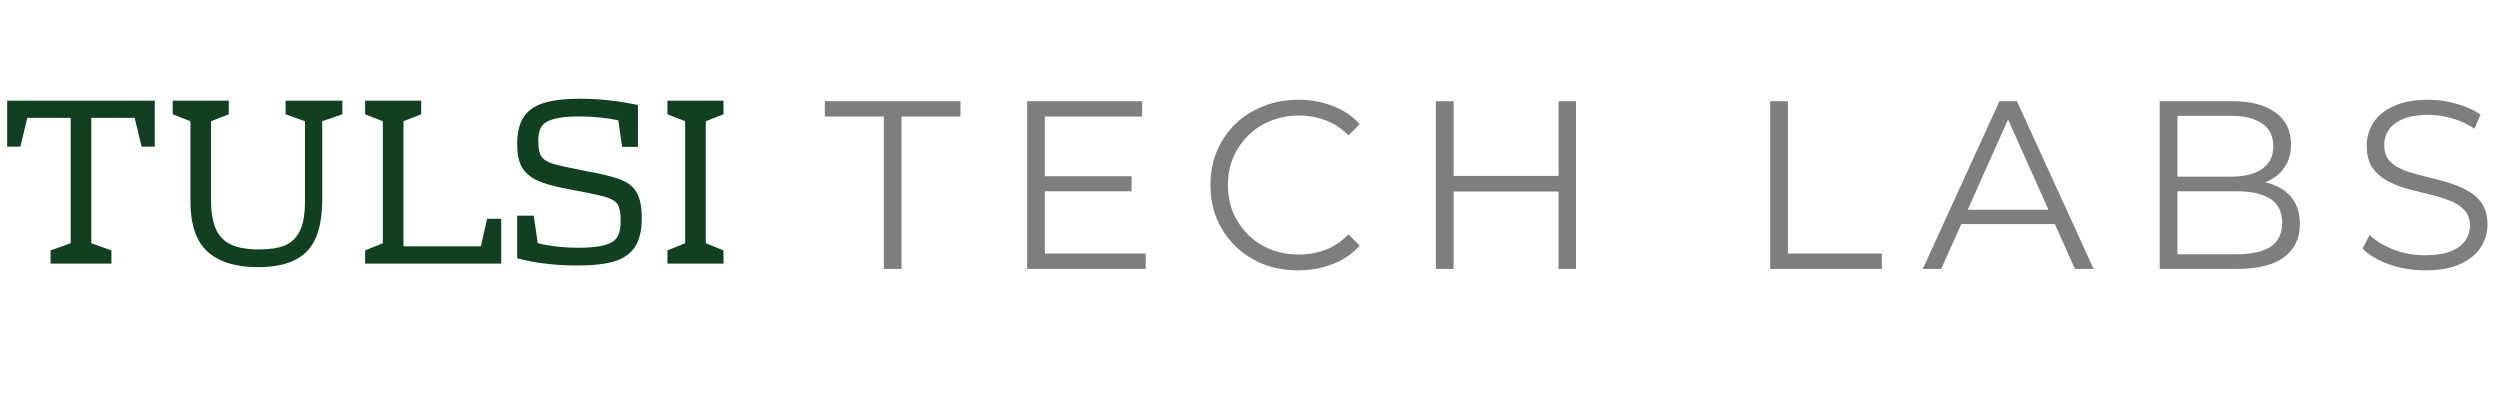
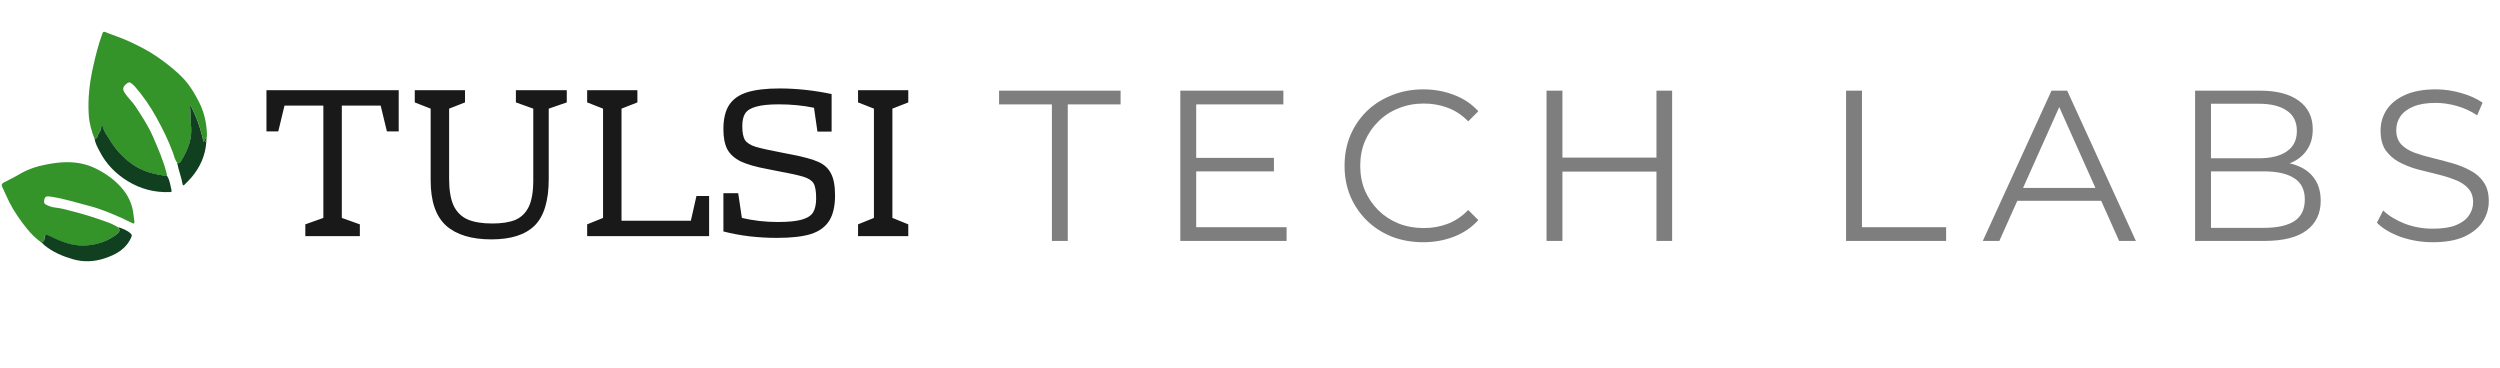
- <svg xmlns="http://www.w3.org/2000/svg" width="939" height="154" viewBox="0 0 939 154" fill="none">
-   <path opacity="0.56" d="M331.952 101V43.76H309.812V38H360.752V43.76H338.612V101H331.952ZM391.731 66.17H425.031V71.84H391.731V66.17ZM392.451 95.24H430.341V101H385.791V38H428.991V43.76H392.451V95.24ZM487.581 101.54C482.841 101.54 478.461 100.76 474.441 99.2C470.421 97.58 466.941 95.33 464.001 92.45C461.061 89.57 458.751 86.18 457.071 82.28C455.451 78.38 454.641 74.12 454.641 69.5C454.641 64.88 455.451 60.62 457.071 56.72C458.751 52.82 461.061 49.43 464.001 46.55C467.001 43.67 470.511 41.45 474.531 39.89C478.551 38.27 482.931 37.46 487.671 37.46C492.231 37.46 496.521 38.24 500.541 39.8C504.561 41.3 507.951 43.58 510.711 46.64L506.481 50.87C503.901 48.23 501.051 46.34 497.931 45.2C494.811 44 491.451 43.4 487.851 43.4C484.071 43.4 480.561 44.06 477.321 45.38C474.081 46.64 471.261 48.47 468.861 50.87C466.461 53.21 464.571 55.97 463.191 59.15C461.871 62.27 461.211 65.72 461.211 69.5C461.211 73.28 461.871 76.76 463.191 79.94C464.571 83.06 466.461 85.82 468.861 88.22C471.261 90.56 474.081 92.39 477.321 93.71C480.561 94.97 484.071 95.6 487.851 95.6C491.451 95.6 494.811 95 497.931 93.8C501.051 92.6 503.901 90.68 506.481 88.04L510.711 92.27C507.951 95.33 504.561 97.64 500.541 99.2C496.521 100.76 492.201 101.54 487.581 101.54ZM585.388 38H591.958V101H585.388V38ZM545.968 101H539.308V38H545.968V101ZM586.018 71.93H545.248V66.08H586.018V71.93ZM664.876 101V38H671.536V95.24H706.816V101H664.876ZM722.194 101L750.994 38H757.564L786.364 101H779.344L752.884 41.87H755.584L729.124 101H722.194ZM733.534 84.17L735.514 78.77H772.144L774.124 84.17H733.534ZM811.186 101V38H838.366C845.386 38 850.816 39.41 854.656 42.23C858.556 45.05 860.506 49.04 860.506 54.2C860.506 57.62 859.696 60.5 858.076 62.84C856.516 65.18 854.356 66.95 851.596 68.15C848.896 69.35 845.926 69.95 842.686 69.95L844.216 67.79C848.236 67.79 851.686 68.42 854.566 69.68C857.506 70.88 859.786 72.71 861.406 75.17C863.026 77.57 863.836 80.57 863.836 84.17C863.836 89.51 861.856 93.65 857.896 96.59C853.996 99.53 848.086 101 840.166 101H811.186ZM817.846 95.51H840.076C845.596 95.51 849.826 94.58 852.766 92.72C855.706 90.8 857.176 87.77 857.176 83.63C857.176 79.55 855.706 76.58 852.766 74.72C849.826 72.8 845.596 71.84 840.076 71.84H817.126V66.35H837.916C842.956 66.35 846.856 65.39 849.616 63.47C852.436 61.55 853.846 58.7 853.846 54.92C853.846 51.08 852.436 48.23 849.616 46.37C846.856 44.45 842.956 43.49 837.916 43.49H817.846V95.51ZM910.807 101.54C906.127 101.54 901.627 100.79 897.307 99.29C893.047 97.73 889.747 95.75 887.407 93.35L890.017 88.22C892.237 90.38 895.207 92.21 898.927 93.71C902.707 95.15 906.667 95.87 910.807 95.87C914.767 95.87 917.977 95.39 920.437 94.43C922.957 93.41 924.787 92.06 925.927 90.38C927.127 88.7 927.727 86.84 927.727 84.8C927.727 82.34 927.007 80.36 925.567 78.86C924.187 77.36 922.357 76.19 920.077 75.35C917.797 74.45 915.277 73.67 912.517 73.01C909.757 72.35 906.997 71.66 904.237 70.94C901.477 70.16 898.927 69.14 896.587 67.88C894.307 66.62 892.447 64.97 891.007 62.93C889.627 60.83 888.937 58.1 888.937 54.74C888.937 51.62 889.747 48.77 891.367 46.19C893.047 43.55 895.597 41.45 899.017 39.89C902.437 38.27 906.817 37.46 912.157 37.46C915.697 37.46 919.207 37.97 922.687 38.99C926.167 39.95 929.167 41.3 931.687 43.04L929.437 48.35C926.737 46.55 923.857 45.23 920.797 44.39C917.797 43.55 914.887 43.13 912.067 43.13C908.287 43.13 905.167 43.64 902.707 44.66C900.247 45.68 898.417 47.06 897.217 48.8C896.077 50.48 895.507 52.4 895.507 54.56C895.507 57.02 896.197 59 897.577 60.5C899.017 62 900.877 63.17 903.157 64.01C905.497 64.85 908.047 65.6 910.807 66.26C913.567 66.92 916.297 67.64 918.997 68.42C921.757 69.2 924.277 70.22 926.557 71.48C928.897 72.68 930.757 74.3 932.137 76.34C933.577 78.38 934.297 81.05 934.297 84.35C934.297 87.41 933.457 90.26 931.777 92.9C930.097 95.48 927.517 97.58 924.037 99.2C920.617 100.76 916.207 101.54 910.807 101.54Z" fill="#191919" />
-   <path d="M58.14 55.08H53.19L50.58 44.28H34.29V91.35L41.85 94.05V99H18.99V94.05L26.55 91.35V44.28H10.26L7.65 55.08H2.7V37.8H58.14V55.08ZM128.59 42.93L121.03 45.54V74.97C121.03 84.15 119.05 90.69 115.09 94.59C111.19 98.43 105.16 100.35 97 100.35C88.66 100.35 82.33 98.43 78.01 94.59C73.69 90.69 71.53 84.36 71.53 75.6V45.54L64.87 42.93V37.8H85.93V42.93L79.27 45.54V74.97C79.27 79.71 79.9 83.46 81.16 86.22C82.48 88.92 84.43 90.84 87.01 91.98C89.65 93.12 93.1 93.69 97.36 93.69C101.38 93.69 104.62 93.18 107.08 92.16C109.54 91.08 111.4 89.25 112.66 86.67C113.92 84.03 114.55 80.34 114.55 75.6V45.54L107.26 42.93V37.8H128.59V42.93ZM158.198 42.93L151.538 45.54V92.52H180.608L182.948 82.17H188.258V99H137.138V94.05L143.798 91.35V45.54L137.138 42.93V37.8H158.198V42.93ZM222.96 64.8C227.94 65.76 231.63 66.78 234.03 67.86C236.49 68.94 238.26 70.56 239.34 72.72C240.48 74.82 241.05 77.88 241.05 81.9C241.05 86.4 240.24 89.94 238.62 92.52C237 95.1 234.45 96.96 230.97 98.1C227.49 99.18 222.75 99.72 216.75 99.72C208.65 99.72 201.15 98.82 194.25 97.02V81H200.46L201.99 91.35C206.79 92.49 211.8 93.06 217.02 93.06C221.46 93.06 224.82 92.73 227.1 92.07C229.44 91.41 231.03 90.39 231.87 89.01C232.71 87.57 233.13 85.62 233.13 83.16C233.13 80.16 232.77 78.06 232.05 76.86C231.33 75.66 229.89 74.73 227.73 74.07C225.57 73.41 221.4 72.51 215.22 71.37L212.97 70.92C208.05 70.02 204.24 68.94 201.54 67.68C198.9 66.36 197.01 64.65 195.87 62.55C194.79 60.45 194.25 57.66 194.25 54.18C194.25 49.92 195.03 46.56 196.59 44.1C198.21 41.58 200.73 39.78 204.15 38.7C207.57 37.62 212.13 37.08 217.83 37.08C224.85 37.08 232.11 37.86 239.61 39.42V55.17H233.67L232.23 45.18C227.67 44.22 222.75 43.74 217.47 43.74C213.33 43.74 210.15 44.07 207.93 44.73C205.71 45.33 204.18 46.29 203.34 47.61C202.56 48.87 202.17 50.61 202.17 52.83C202.17 55.59 202.56 57.57 203.34 58.77C204.18 59.97 205.68 60.9 207.84 61.56C210.06 62.22 214.17 63.12 220.17 64.26L222.96 64.8ZM271.752 42.93L265.092 45.54V91.35L271.752 94.05V99H250.692V94.05L257.352 91.35V45.54L250.692 42.93V37.8H271.752V42.93Z" fill="#104020" />
+ <svg xmlns="http://www.w3.org/2000/svg" width="1048" height="154" viewBox="0 0 1048 154" fill="none">
+   <path opacity="0.56" d="M440.952 101V43.76H418.812V38H469.752V43.76H447.612V101H440.952ZM500.731 66.17H534.031V71.84H500.731V66.17ZM501.451 95.24H539.341V101H494.791V38H537.991V43.76H501.451V95.24ZM596.581 101.54C591.841 101.54 587.461 100.76 583.441 99.2C579.421 97.58 575.941 95.33 573.001 92.45C570.061 89.57 567.751 86.18 566.071 82.28C564.451 78.38 563.641 74.12 563.641 69.5C563.641 64.88 564.451 60.62 566.071 56.72C567.751 52.82 570.061 49.43 573.001 46.55C576.001 43.67 579.511 41.45 583.531 39.89C587.551 38.27 591.931 37.46 596.671 37.46C601.231 37.46 605.521 38.24 609.541 39.8C613.561 41.3 616.951 43.58 619.711 46.64L615.481 50.87C612.901 48.23 610.051 46.34 606.931 45.2C603.811 44 600.451 43.4 596.851 43.4C593.071 43.4 589.561 44.06 586.321 45.38C583.081 46.64 580.261 48.47 577.861 50.87C575.461 53.21 573.571 55.97 572.191 59.15C570.871 62.27 570.211 65.72 570.211 69.5C570.211 73.28 570.871 76.76 572.191 79.94C573.571 83.06 575.461 85.82 577.861 88.22C580.261 90.56 583.081 92.39 586.321 93.71C589.561 94.97 593.071 95.6 596.851 95.6C600.451 95.6 603.811 95 606.931 93.8C610.051 92.6 612.901 90.68 615.481 88.04L619.711 92.27C616.951 95.33 613.561 97.64 609.541 99.2C605.521 100.76 601.201 101.54 596.581 101.54ZM694.388 38H700.958V101H694.388V38ZM654.968 101H648.308V38H654.968V101ZM695.018 71.93H654.248V66.08H695.018V71.93ZM773.876 101V38H780.536V95.24H815.816V101H773.876ZM831.194 101L859.994 38H866.564L895.364 101H888.344L861.884 41.87H864.584L838.124 101H831.194ZM842.534 84.17L844.514 78.77H881.144L883.124 84.17H842.534ZM920.186 101V38H947.366C954.386 38 959.816 39.41 963.656 42.23C967.556 45.05 969.506 49.04 969.506 54.2C969.506 57.62 968.696 60.5 967.076 62.84C965.516 65.18 963.356 66.95 960.596 68.15C957.896 69.35 954.926 69.95 951.686 69.95L953.216 67.79C957.236 67.79 960.686 68.42 963.566 69.68C966.506 70.88 968.786 72.71 970.406 75.17C972.026 77.57 972.836 80.57 972.836 84.17C972.836 89.51 970.856 93.65 966.896 96.59C962.996 99.53 957.086 101 949.166 101H920.186ZM926.846 95.51H949.076C954.596 95.51 958.826 94.58 961.766 92.72C964.706 90.8 966.176 87.77 966.176 83.63C966.176 79.55 964.706 76.58 961.766 74.72C958.826 72.8 954.596 71.84 949.076 71.84H926.126V66.35H946.916C951.956 66.35 955.856 65.39 958.616 63.47C961.436 61.55 962.846 58.7 962.846 54.92C962.846 51.08 961.436 48.23 958.616 46.37C955.856 44.45 951.956 43.49 946.916 43.49H926.846V95.51ZM1019.81 101.54C1015.13 101.54 1010.63 100.79 1006.31 99.29C1002.05 97.73 998.747 95.75 996.407 93.35L999.017 88.22C1001.24 90.38 1004.21 92.21 1007.93 93.71C1011.71 95.15 1015.67 95.87 1019.81 95.87C1023.77 95.87 1026.98 95.39 1029.44 94.43C1031.96 93.41 1033.79 92.06 1034.93 90.38C1036.13 88.7 1036.73 86.84 1036.73 84.8C1036.73 82.34 1036.01 80.36 1034.57 78.86C1033.19 77.36 1031.36 76.19 1029.08 75.35C1026.8 74.45 1024.28 73.67 1021.52 73.01C1018.76 72.35 1016 71.66 1013.24 70.94C1010.48 70.16 1007.93 69.14 1005.59 67.88C1003.31 66.62 1001.45 64.97 1000.01 62.93C998.627 60.83 997.937 58.1 997.937 54.74C997.937 51.62 998.747 48.77 1000.37 46.19C1002.05 43.55 1004.6 41.45 1008.02 39.89C1011.44 38.27 1015.82 37.46 1021.16 37.46C1024.7 37.46 1028.21 37.97 1031.69 38.99C1035.17 39.95 1038.17 41.3 1040.69 43.04L1038.44 48.35C1035.74 46.55 1032.86 45.23 1029.8 44.39C1026.8 43.55 1023.89 43.13 1021.07 43.13C1017.29 43.13 1014.17 43.64 1011.71 44.66C1009.25 45.68 1007.42 47.06 1006.22 48.8C1005.08 50.48 1004.51 52.4 1004.51 54.56C1004.51 57.02 1005.2 59 1006.58 60.5C1008.02 62 1009.88 63.17 1012.16 64.01C1014.5 64.85 1017.05 65.6 1019.81 66.26C1022.57 66.92 1025.3 67.64 1028 68.42C1030.76 69.2 1033.28 70.22 1035.56 71.48C1037.9 72.68 1039.76 74.3 1041.14 76.34C1042.58 78.38 1043.3 81.05 1043.3 84.35C1043.3 87.41 1042.46 90.26 1040.78 92.9C1039.1 95.48 1036.52 97.58 1033.04 99.2C1029.62 100.76 1025.21 101.54 1019.81 101.54Z" fill="#191919" />
+   <path d="M17.311 101.621C15.003 99.993 13.03 98.022 11.259 95.824C8.518 92.412 6.007 88.833 3.996 84.934C2.888 82.79 1.995 80.542 0.948 78.391C0.505 77.492 0.716 76.957 1.574 76.518C3.777 75.383 6.007 74.307 8.134 73.037C11.613 70.947 15.41 69.727 19.337 68.967C24.954 67.865 30.598 67.418 36.197 69.092C37.979 69.624 39.658 70.353 41.311 71.228C44.813 73.08 47.908 75.365 50.577 78.291C53.661 81.646 55.529 85.559 55.986 90.114C56.081 91.029 56.177 91.943 56.334 92.851C56.493 93.78 56.149 93.836 55.395 93.504C53.953 92.875 52.595 92.072 51.153 91.442C46.805 89.555 42.455 87.647 37.85 86.445C32.38 85.024 26.979 83.289 21.363 82.438C20.967 82.377 20.554 82.359 20.139 82.32C19.207 82.253 18.77 82.792 18.589 83.612C18.428 84.43 18.286 85.226 19.223 85.744C20.397 86.361 21.66 86.845 22.948 86.977C25.878 87.287 28.657 88.126 31.466 88.859C36.114 90.078 40.686 91.551 45.193 93.196C46.708 93.736 48.161 94.467 49.542 95.288C49.838 95.956 50.255 96.611 49.738 97.363C49.363 97.896 48.873 98.317 48.336 98.681C45.946 100.39 43.339 101.588 40.453 102.28C36.504 103.228 32.623 103.244 28.71 102.174C25.833 101.386 23.135 100.148 20.47 98.825C19.149 98.182 18.591 98.549 18.566 100.072C18.633 100.907 18.219 101.464 17.311 101.621Z" fill="#34942A" />
+   <path d="M17.31 101.621C18.218 101.464 18.632 100.907 18.64 100.002C18.668 98.499 19.223 98.113 20.544 98.755C23.209 100.079 25.907 101.317 28.784 102.104C32.697 103.174 36.579 103.158 40.527 102.211C43.413 101.518 46.02 100.321 48.41 98.612C48.945 98.227 49.437 97.826 49.813 97.294C50.33 96.541 49.912 95.886 49.616 95.219C51.494 95.885 53.349 96.533 54.832 97.939C55.245 98.348 55.362 98.685 55.064 99.374C52.868 104.494 48.468 106.824 43.577 108.384C39.303 109.756 34.904 109.929 30.539 108.66C26.236 107.405 22.134 105.698 18.625 102.798C18.445 102.653 18.282 102.464 18.102 102.319C18.076 102.075 17.96 101.943 17.696 101.971C17.561 101.862 17.426 101.752 17.31 101.621Z" fill="#104020" />
+   <path d="M74.258 68.198C73.227 66.894 72.956 65.249 72.398 63.754C70.54 58.771 68.2 54.028 65.636 49.37C63.014 44.623 59.972 40.181 56.419 36.127C56.294 35.975 56.116 35.837 55.962 35.705C55.196 35.017 54.439 34.022 53.322 34.884C51.485 36.274 51.229 37.328 52.257 38.915C53.604 40.974 55.492 42.624 56.839 44.683C59.447 48.708 62.135 52.722 64.054 57.127C66.254 62.202 68.502 67.287 69.844 72.683C69.925 73.058 70.011 73.409 70.013 73.795C64.823 73.147 59.857 72.003 55.459 68.864C51.417 66 48.228 62.453 45.737 58.22C44.828 56.682 43.574 55.335 43.242 53.473C43.191 53.206 42.996 52.757 42.596 52.834C42.196 52.91 42.426 53.314 42.402 53.567C42.304 54.6 41.641 55.371 41.187 56.258C40.751 57.047 40.856 58.094 39.68 58.329C38.386 55.073 37.427 51.676 37.205 48.192C36.767 41.584 37.496 35.048 38.908 28.568C39.992 23.642 41.195 18.765 42.938 14.019C43.279 13.058 43.849 13.297 44.394 13.531C47.487 14.799 50.686 15.779 53.75 17.196C58.043 19.159 62.282 21.266 66.169 23.997C70.146 26.798 73.969 29.723 77.253 33.314C79.816 36.122 81.678 39.36 83.413 42.727C85.683 47.174 86.689 51.915 86.757 56.859C86.754 57.269 86.623 57.68 86.571 58.081C85.686 58.012 86.122 59.073 85.293 59.374C84.264 54.089 82.406 49.106 79.93 44.132C79.75 44.533 79.651 44.642 79.682 44.751C80.097 47.245 79.71 49.764 80.051 52.245C80.815 57.966 78.747 62.932 75.827 67.655C75.43 68.246 75.017 68.654 74.258 68.198Z" fill="#34942A" />
+   <path d="M39.71 58.308C40.885 58.074 40.78 57.026 41.216 56.238C41.695 55.355 42.329 54.605 42.432 53.546C42.46 53.269 42.225 52.89 42.625 52.813C43.025 52.737 43.221 53.186 43.272 53.452C43.608 55.29 44.857 56.662 45.766 58.2C48.233 62.428 51.447 65.979 55.488 68.844C59.886 71.983 64.857 73.102 70.042 73.774C71.274 75.631 71.41 77.841 71.931 79.919C72.063 80.433 71.633 80.529 71.223 80.526C64.861 80.755 58.959 79.276 53.501 75.906C48.455 72.795 44.441 68.729 41.751 63.404C40.906 61.802 39.963 60.181 39.71 58.308Z" fill="#104020" />
+   <path d="M74.258 68.198C74.987 68.673 75.43 68.246 75.802 67.65C78.722 62.926 80.79 57.961 80.026 52.239C79.685 49.759 80.071 47.24 79.657 44.746C79.651 44.642 79.749 44.533 79.905 44.126C82.376 49.126 84.214 54.08 85.268 59.369C86.092 59.092 85.66 58.007 86.546 58.076C86.547 58.333 86.524 58.585 86.521 58.867C86.042 59.083 85.994 59.33 86.476 59.629C86.078 65.253 83.875 70.116 80.246 74.394C79.377 75.432 78.378 76.342 77.444 77.317C77.12 77.665 76.677 77.964 76.554 77.272C76.022 74.19 74.814 71.285 74.258 68.198Z" fill="#104020" />
+   <path d="M86.475 59.629C86.014 59.36 86.037 59.108 86.521 58.867C86.675 59.129 86.627 59.376 86.475 59.629Z" fill="#34942A" />
+   <path d="M167.14 55.08H162.19L159.58 44.28H143.29V91.35L150.85 94.05V99H127.99V94.05L135.55 91.35V44.28H119.26L116.65 55.08H111.7V37.8H167.14V55.08ZM237.59 42.93L230.03 45.54V74.97C230.03 84.15 228.05 90.69 224.09 94.59C220.19 98.43 214.16 100.35 206 100.35C197.66 100.35 191.33 98.43 187.01 94.59C182.69 90.69 180.53 84.36 180.53 75.6V45.54L173.87 42.93V37.8H194.93V42.93L188.27 45.54V74.97C188.27 79.71 188.9 83.46 190.16 86.22C191.48 88.92 193.43 90.84 196.01 91.98C198.65 93.12 202.1 93.69 206.36 93.69C210.38 93.69 213.62 93.18 216.08 92.16C218.54 91.08 220.4 89.25 221.66 86.67C222.92 84.03 223.55 80.34 223.55 75.6V45.54L216.26 42.93V37.8H237.59V42.93ZM267.198 42.93L260.538 45.54V92.52H289.608L291.948 82.17H297.258V99H246.138V94.05L252.798 91.35V45.54L246.138 42.93V37.8H267.198V42.93ZM331.96 64.8C336.94 65.76 340.63 66.78 343.03 67.86C345.49 68.94 347.26 70.56 348.34 72.72C349.48 74.82 350.05 77.88 350.05 81.9C350.05 86.4 349.24 89.94 347.62 92.52C346 95.1 343.45 96.96 339.97 98.1C336.49 99.18 331.75 99.72 325.75 99.72C317.65 99.72 310.15 98.82 303.25 97.02V81H309.46L310.99 91.35C315.79 92.49 320.8 93.06 326.02 93.06C330.46 93.06 333.82 92.73 336.1 92.07C338.44 91.41 340.03 90.39 340.87 89.01C341.71 87.57 342.13 85.62 342.13 83.16C342.13 80.16 341.77 78.06 341.05 76.86C340.33 75.66 338.89 74.73 336.73 74.07C334.57 73.41 330.4 72.51 324.22 71.37L321.97 70.92C317.05 70.02 313.24 68.94 310.54 67.68C307.9 66.36 306.01 64.65 304.87 62.55C303.79 60.45 303.25 57.66 303.25 54.18C303.25 49.92 304.03 46.56 305.59 44.1C307.21 41.58 309.73 39.78 313.15 38.7C316.57 37.62 321.13 37.08 326.83 37.08C333.85 37.08 341.11 37.86 348.61 39.42V55.17H342.67L341.23 45.18C336.67 44.22 331.75 43.74 326.47 43.74C322.33 43.74 319.15 44.07 316.93 44.73C314.71 45.33 313.18 46.29 312.34 47.61C311.56 48.87 311.17 50.61 311.17 52.83C311.17 55.59 311.56 57.57 312.34 58.77C313.18 59.97 314.68 60.9 316.84 61.56C319.06 62.22 323.17 63.12 329.17 64.26L331.96 64.8ZM380.752 42.93L374.092 45.54V91.35L380.752 94.05V99H359.692V94.05L366.352 91.35V45.54L359.692 42.93V37.8H380.752V42.93Z" fill="#191919" />
</svg>
